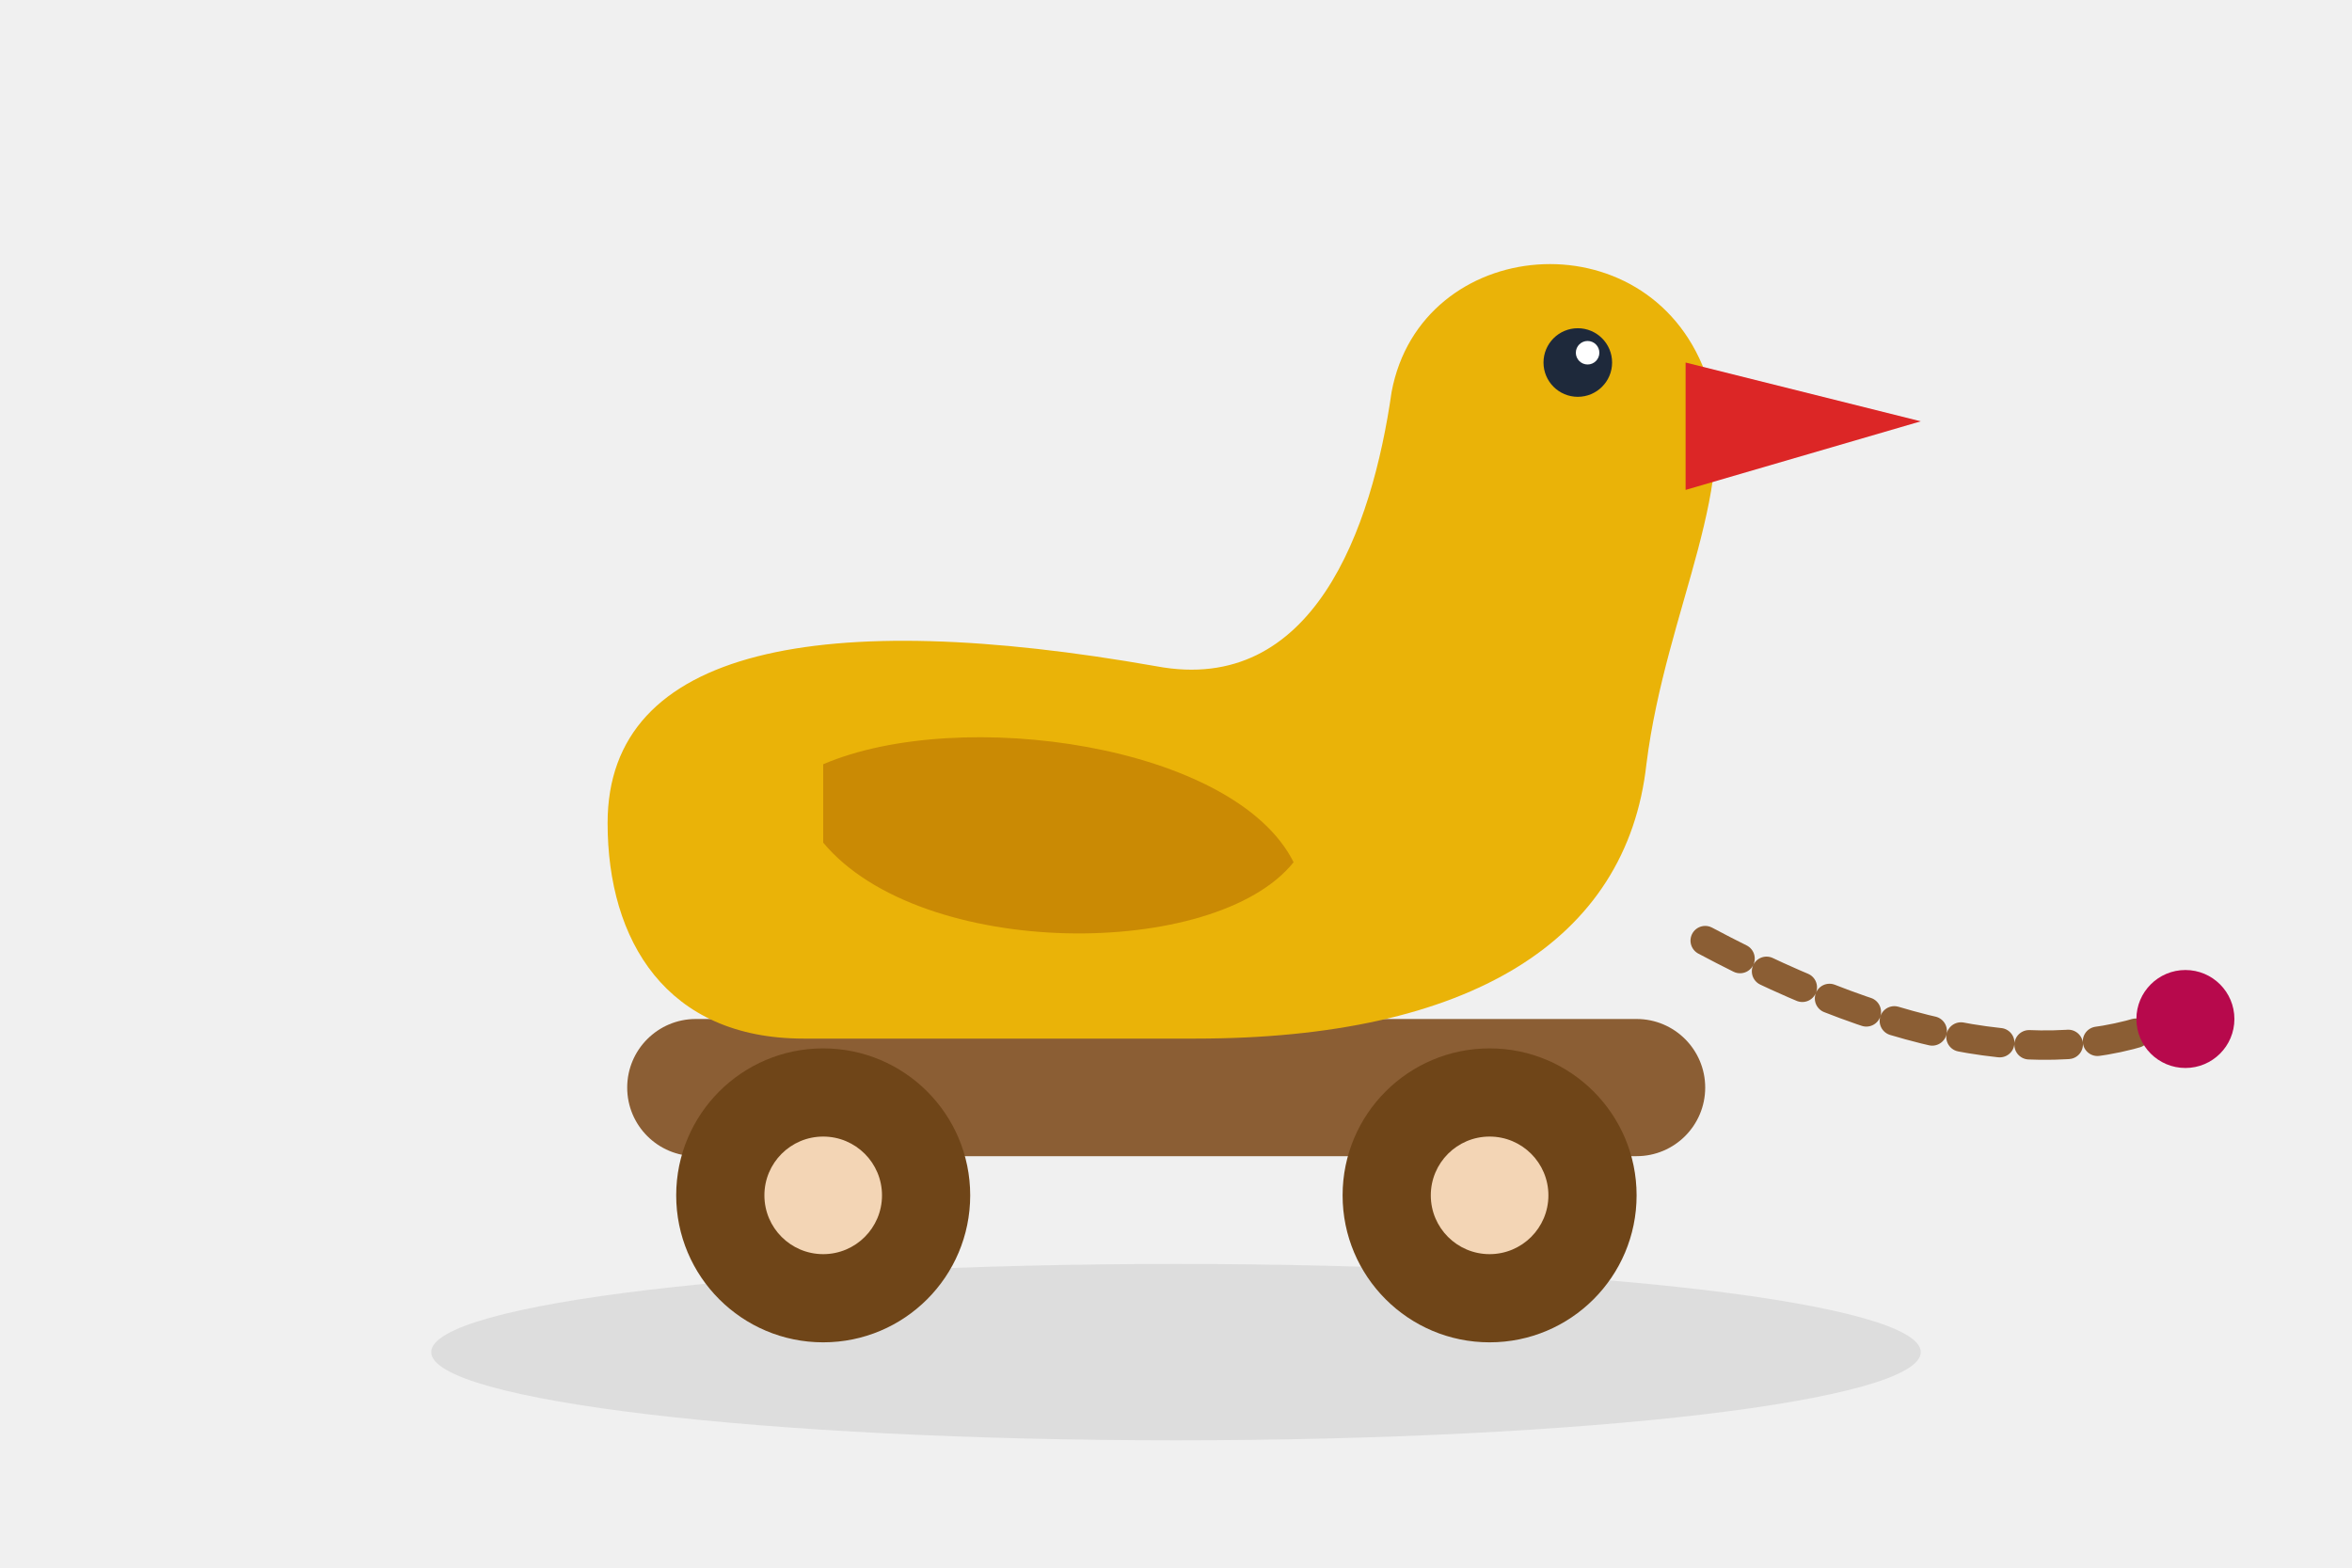
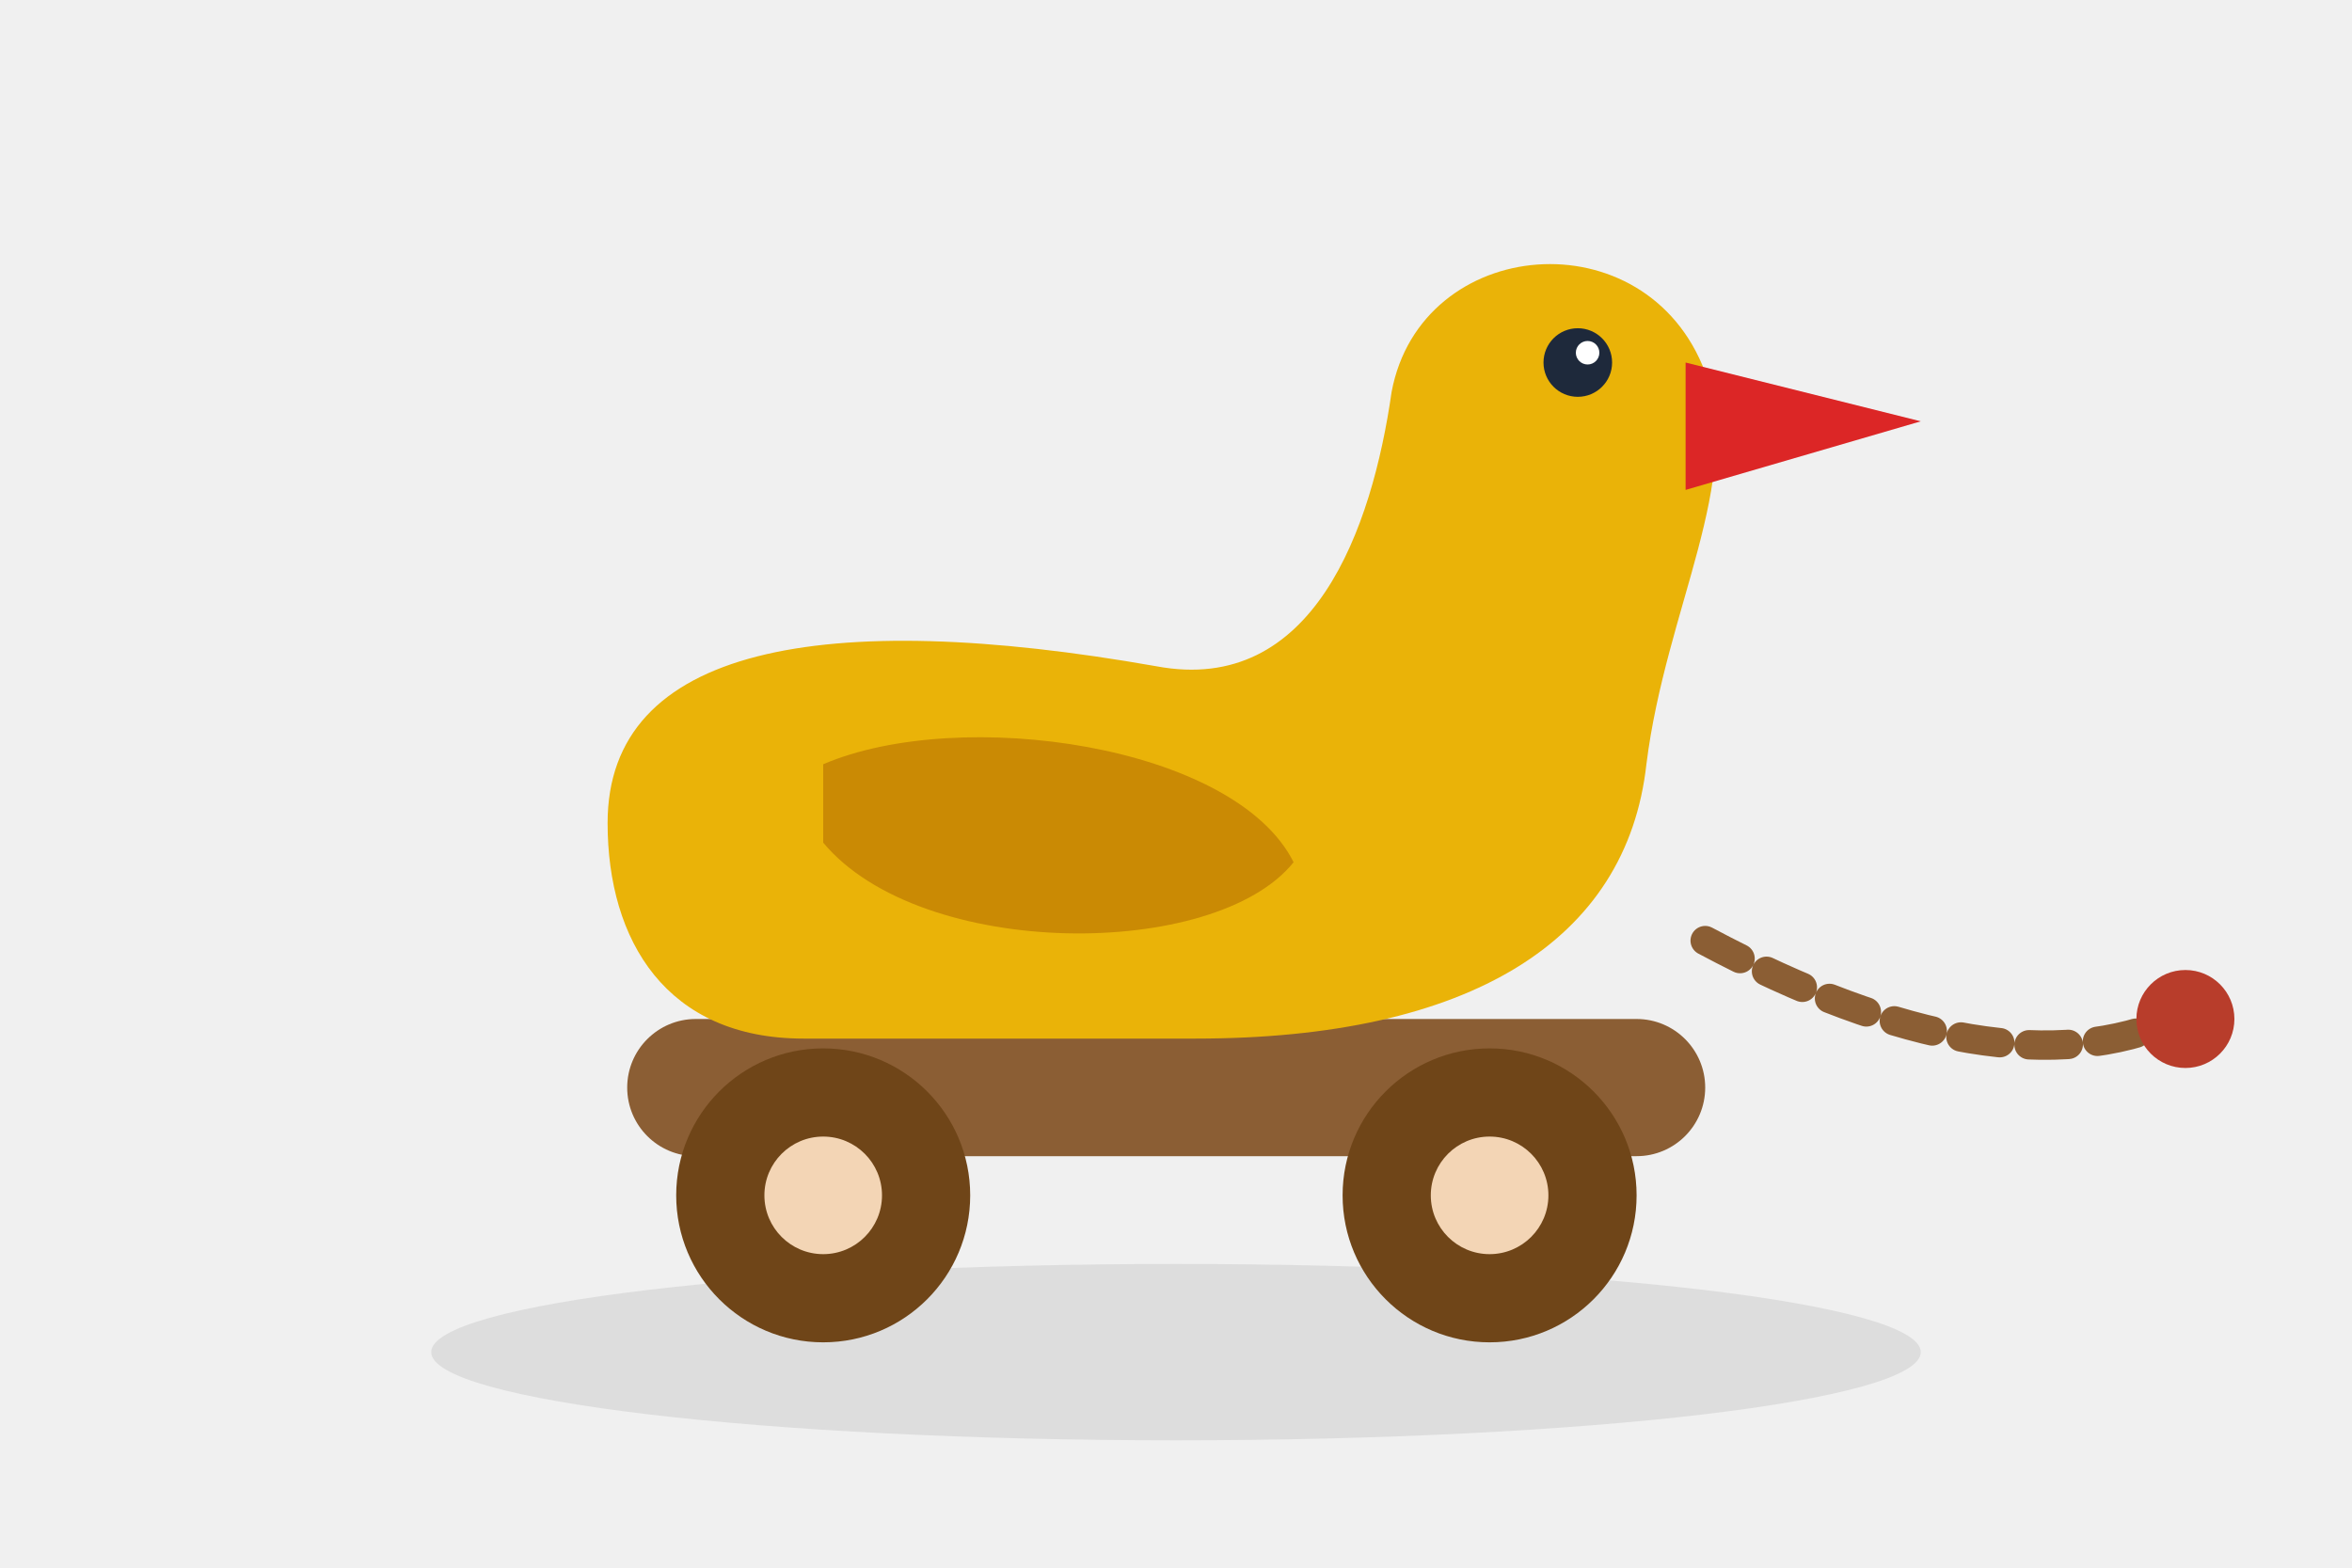
<svg xmlns="http://www.w3.org/2000/svg" viewBox="0 0 240 160" fill="none">
  <ellipse cx="120" cy="138" rx="76" ry="9" fill="#000" opacity="0.08" />
  <path d="M174 96 Q204 112 222 104" stroke="#8b5e34" stroke-width="3" stroke-linecap="round" stroke-dasharray="4 3" />
-   <circle cx="223" cy="104" r="5" fill="#b7094c" />
+   <circle cx="223" cy="104" r="5" fill="#b83d2b" />
  <rect x="64" y="104" width="110" height="14" rx="7" fill="#8b5e34" />
  <path d="M62 84 C62 66 84 62 118 68 C134 71 140 54 142 40 C145 24 168 22 174 38 C178 49 170 62 168 78 C166 96 150 106 122 106 L82 106 C68 106 62 96 62 84 Z" fill="#eab308" />
  <path d="M84 78 C98 72 126 76 132 88 C124 98 94 98 84 86 Z" fill="#ca8a04" />
  <path d="M172 37 L196 43 L172 50 Z" fill="#dc2626" />
  <circle cx="161" cy="37" r="3.5" fill="#1e293b" />
  <circle cx="162" cy="36" r="1.2" fill="#fff" />
  <circle cx="84" cy="122" r="15" fill="#6f4518" />
  <circle cx="84" cy="122" r="6" fill="#f3d5b5" />
  <circle cx="152" cy="122" r="15" fill="#6f4518" />
  <circle cx="152" cy="122" r="6" fill="#f3d5b5" />
</svg>
